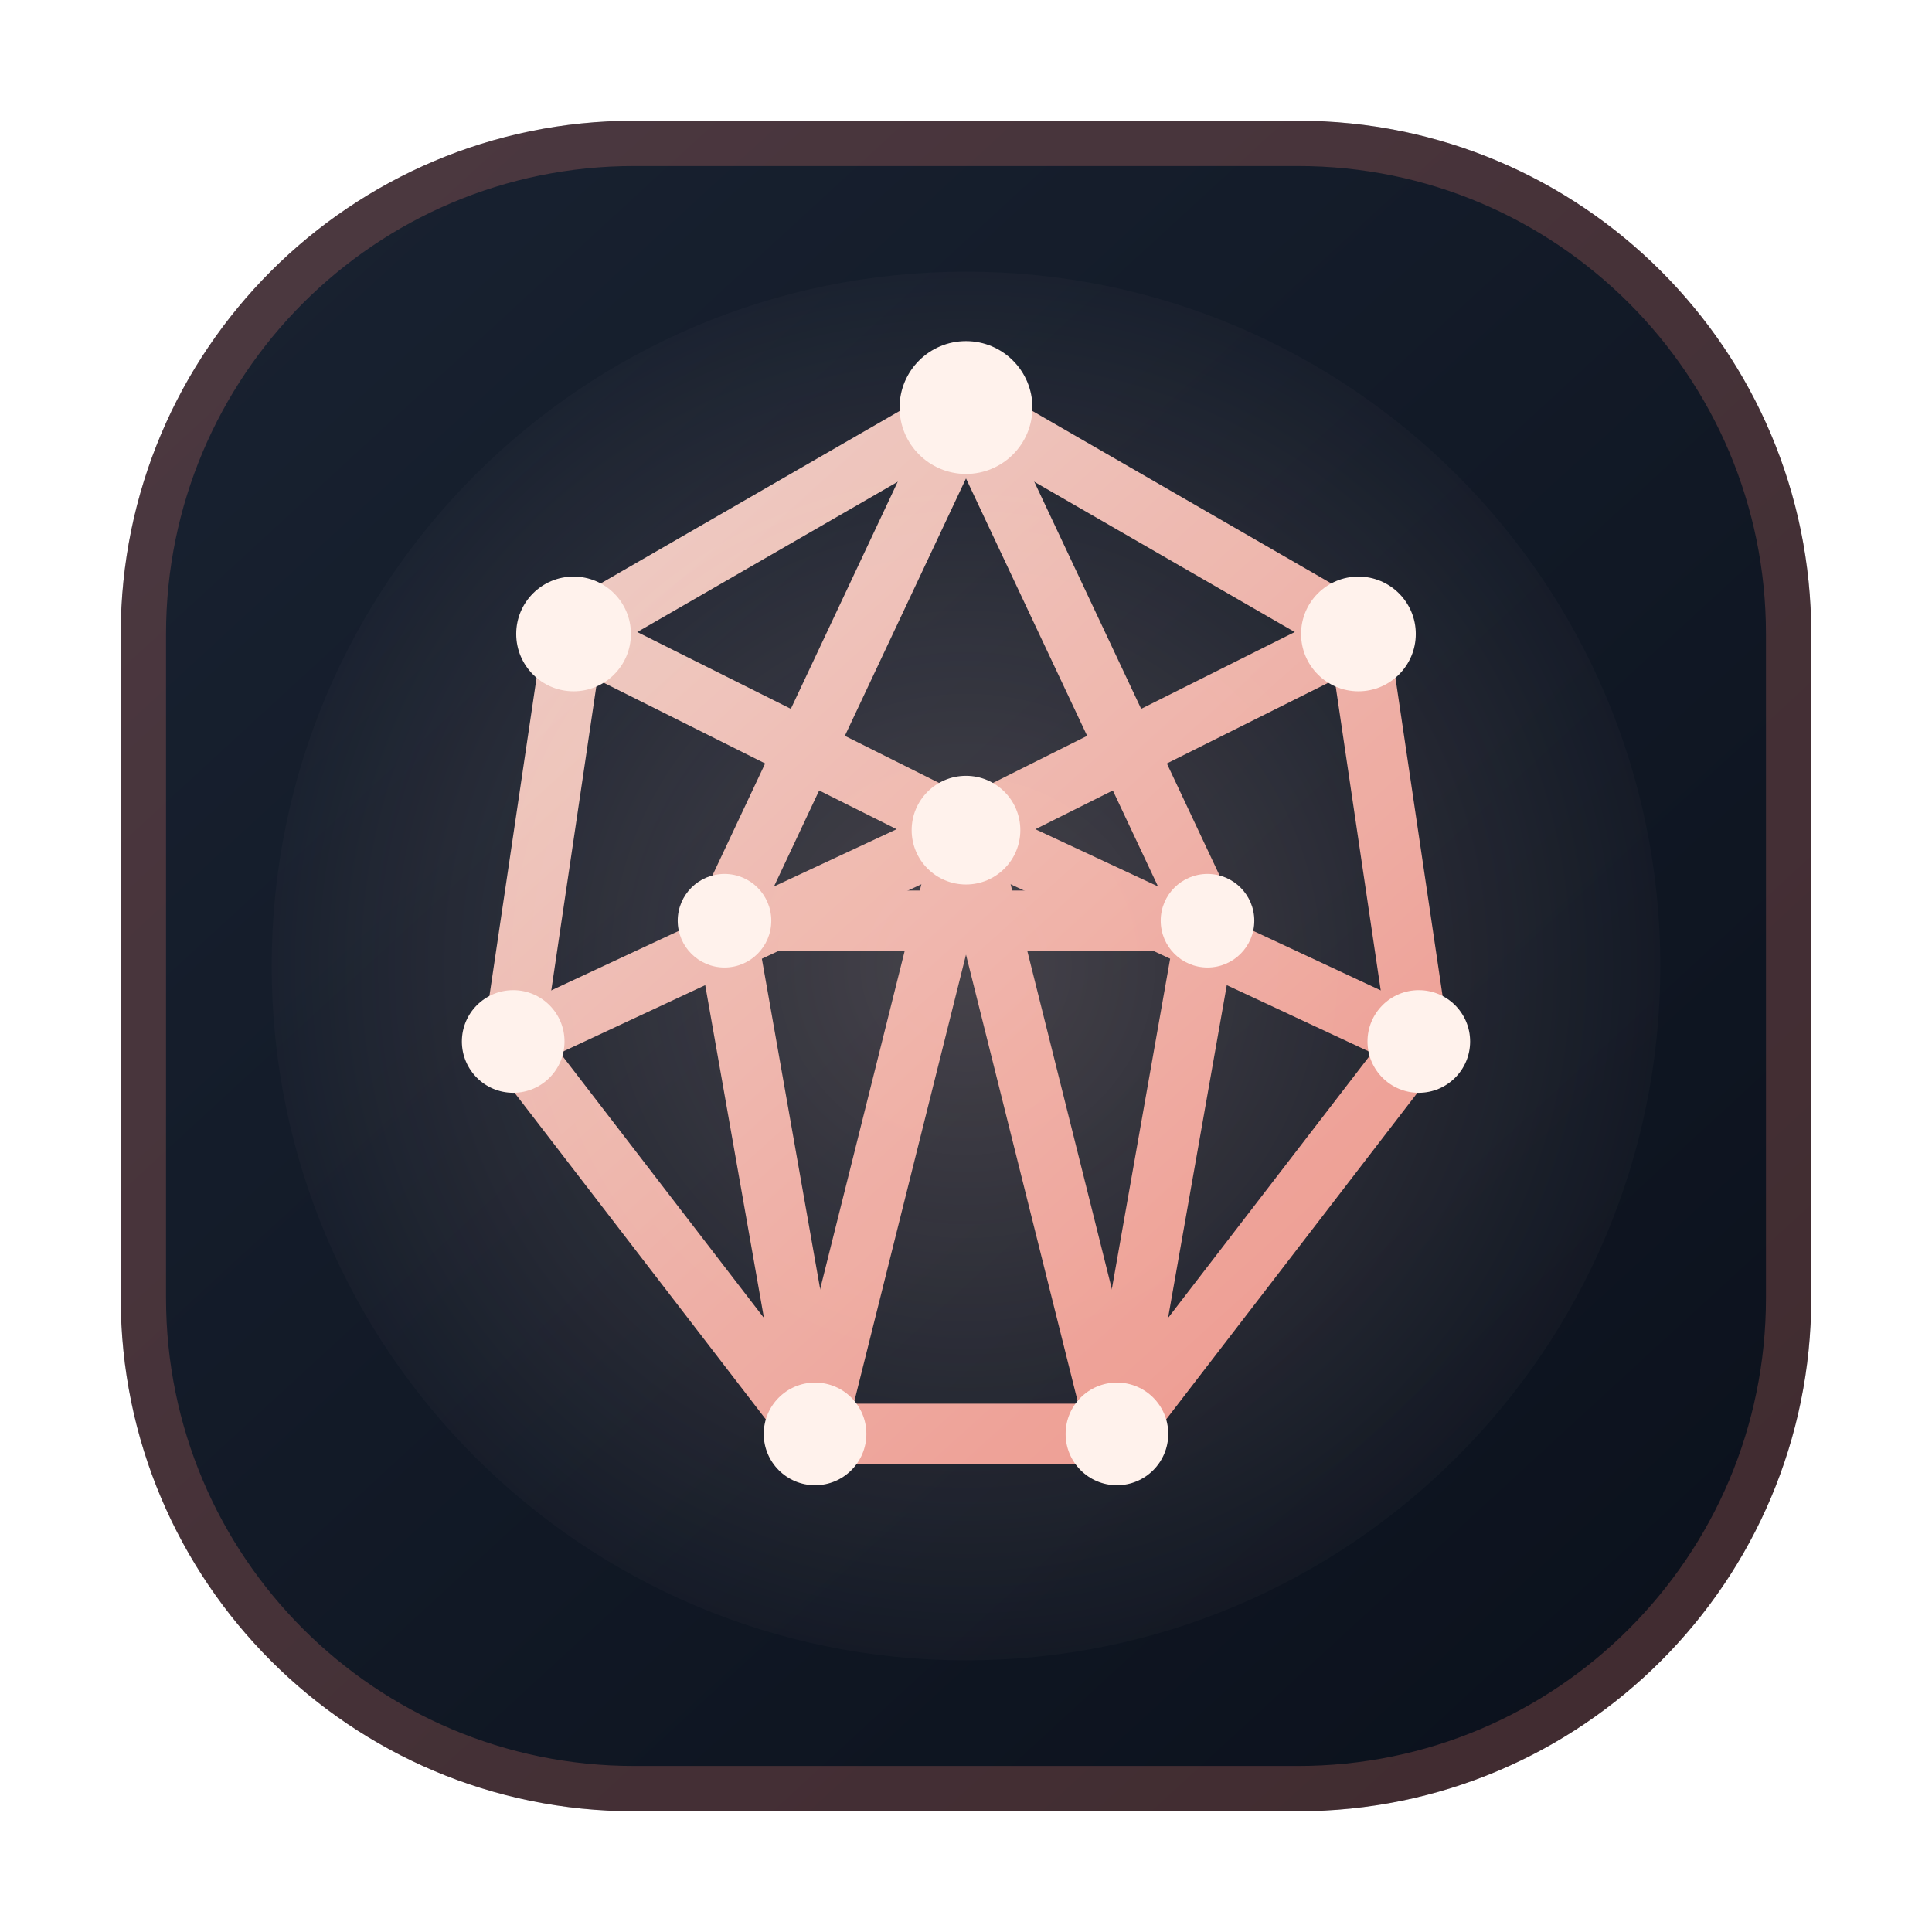
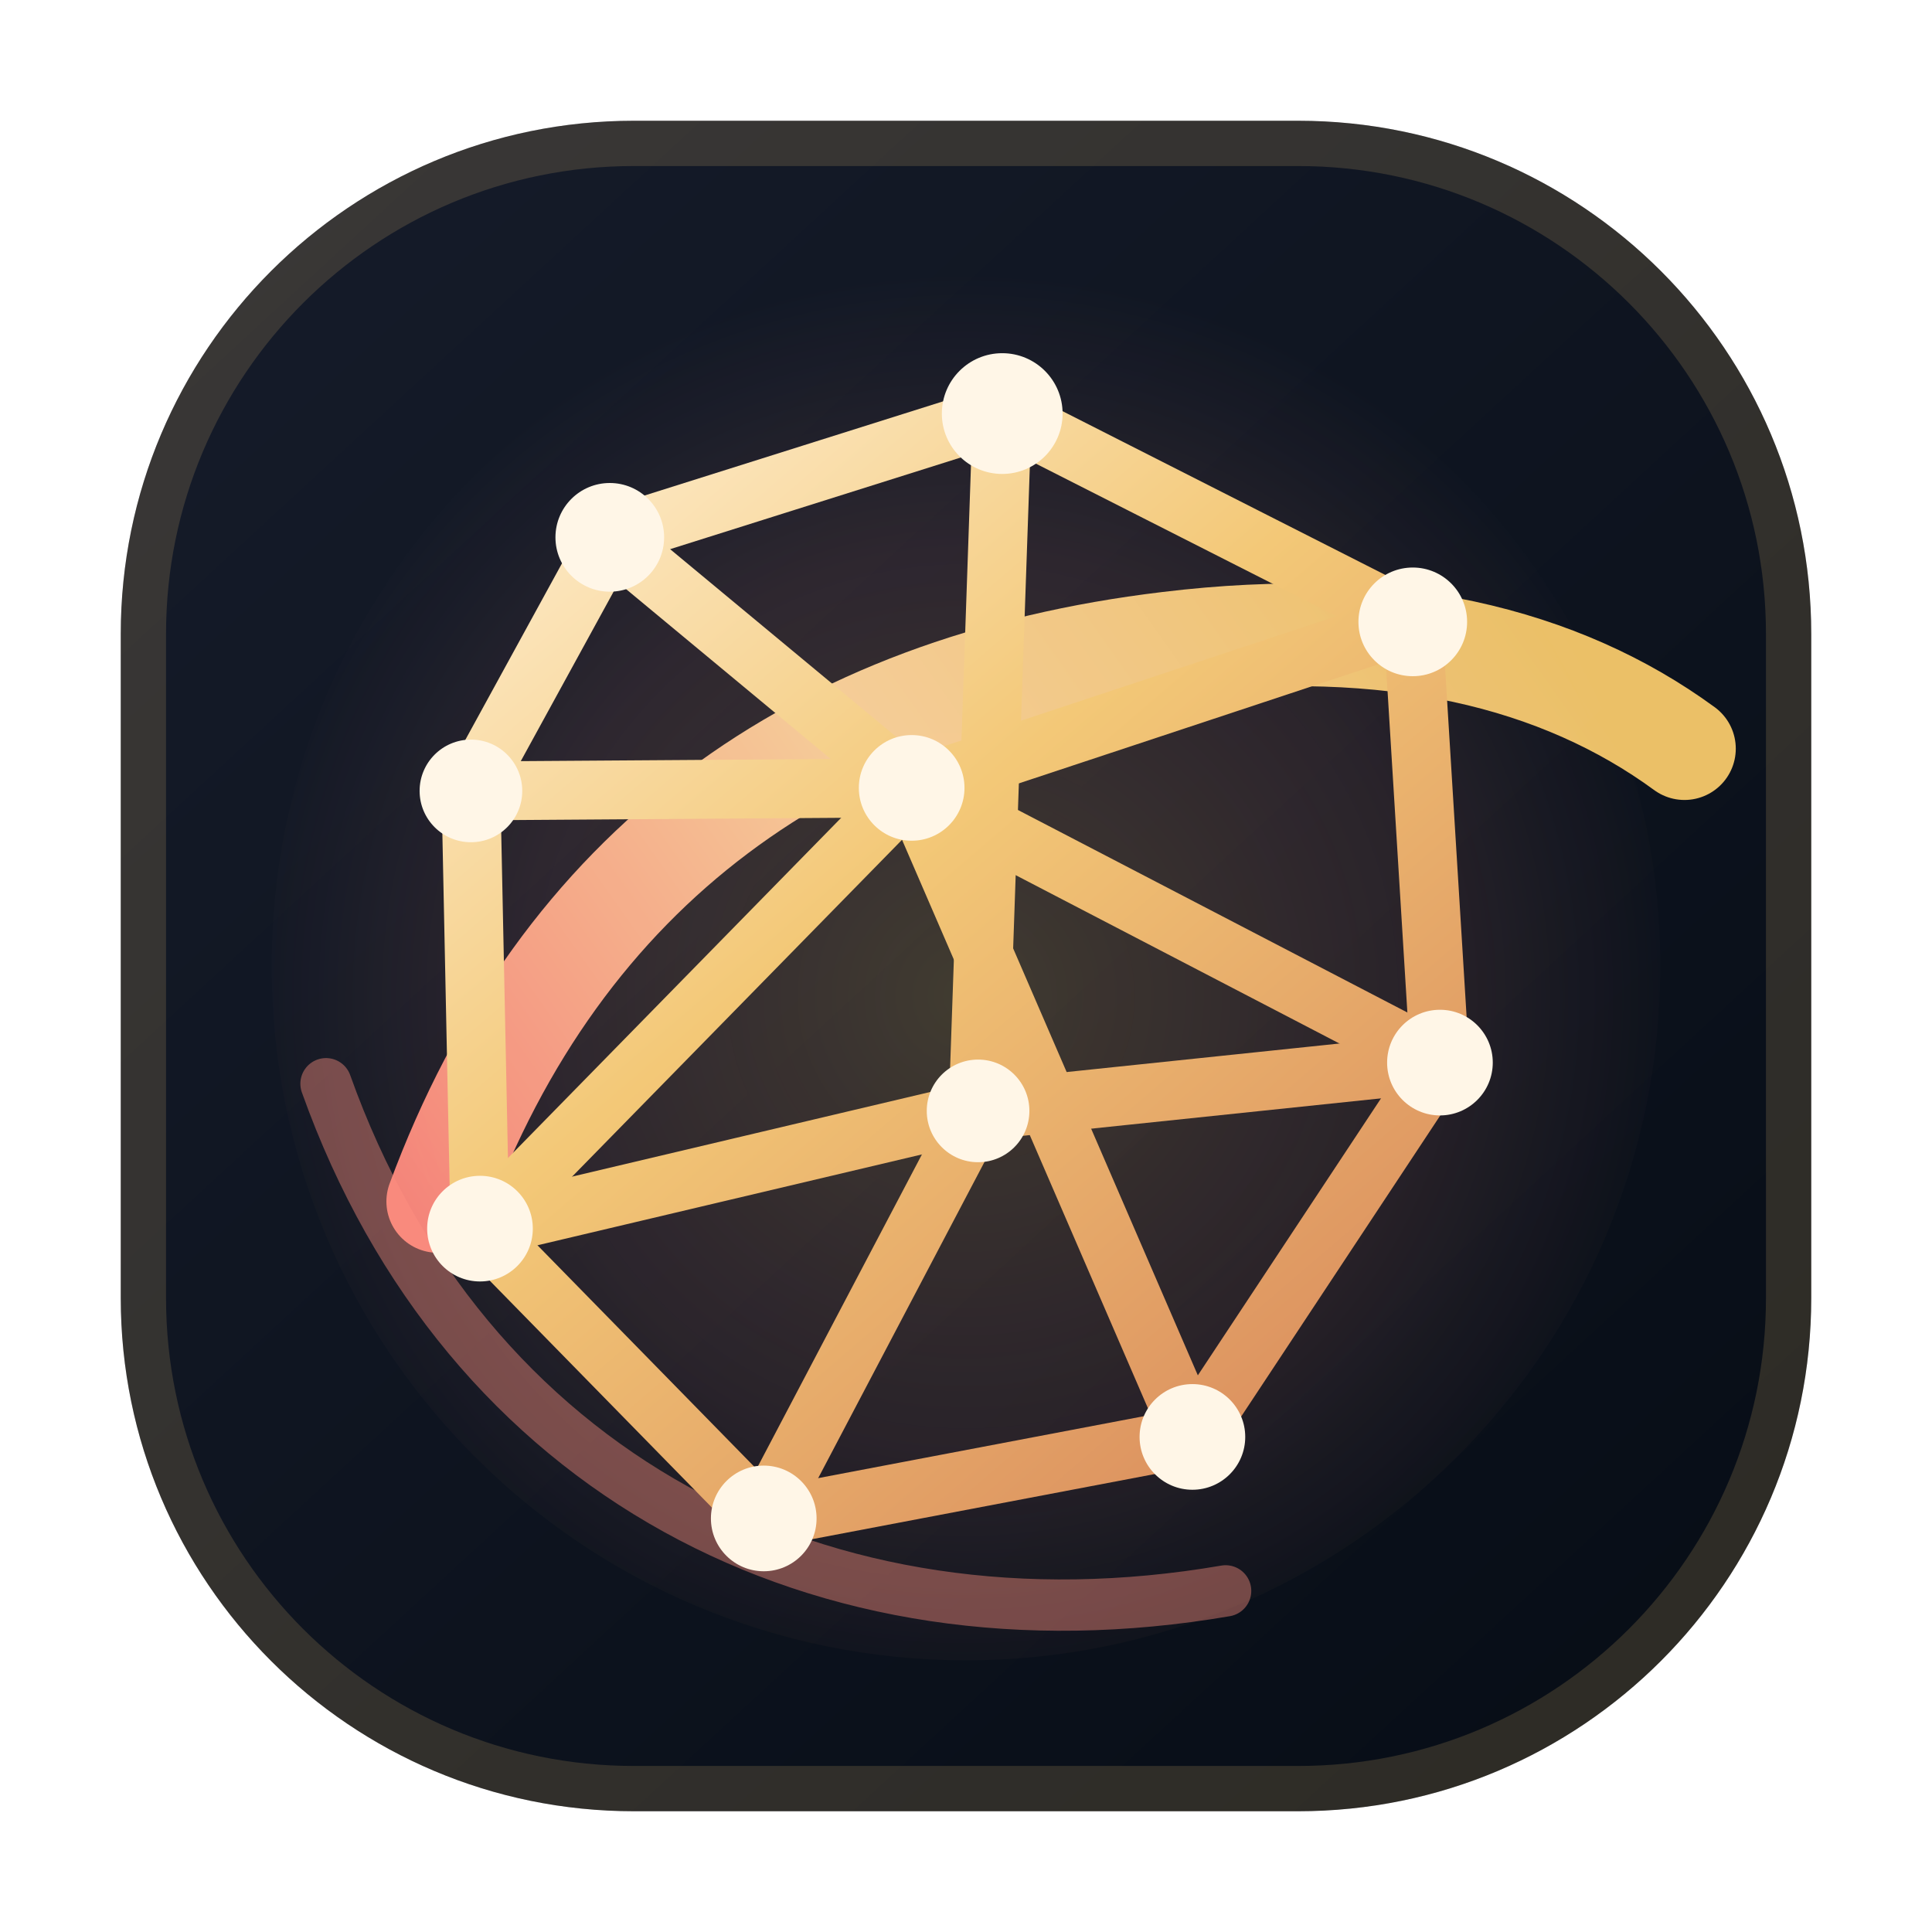
<svg xmlns="http://www.w3.org/2000/svg" viewBox="0 0 64 64" fill="none">
  <defs>
-     <linearGradient id="bg" x1="10" y1="8" x2="56" y2="58" gradientUnits="userSpaceOnUse">
-       <stop stop-color="#182130" />
-       <stop offset="1" stop-color="#0B111C" />
+     <linearGradient id="bg" x1="9" y1="7" x2="56" y2="58" gradientUnits="userSpaceOnUse">
+       <stop stop-color="#151b29" />
+       <stop offset="1" stop-color="#070d16" />
    </linearGradient>
-     <linearGradient id="stroke" x1="14" y1="10" x2="52" y2="52" gradientUnits="userSpaceOnUse">
-       <stop stop-color="#FFE6DD" />
-       <stop offset="1" stop-color="#FF978A" />
+     <linearGradient id="shell" x1="16" y1="13" x2="46" y2="48" gradientUnits="userSpaceOnUse">
+       <stop stop-color="#FFF0D6" />
+       <stop offset="0.45" stop-color="#F3C877" />
+       <stop offset="1" stop-color="#D98A5C" />
    </linearGradient>
-     <radialGradient id="glow" cx="0" cy="0" r="1" gradientUnits="userSpaceOnUse" gradientTransform="translate(32 32) rotate(90) scale(26)">
-       <stop stop-color="#FFD5C9" stop-opacity=".22" />
-       <stop offset="1" stop-color="#FFD5C9" stop-opacity="0" />
+     <linearGradient id="orbit" x1="15" y1="42" x2="49" y2="18" gradientUnits="userSpaceOnUse">
+       <stop stop-color="#FF8B7E" />
+       <stop offset="0.5" stop-color="#FFD59E" />
+       <stop offset="1" stop-color="#F6C86B" />
+     </linearGradient>
+     <radialGradient id="glow" cx="0" cy="0" r="1" gradientUnits="userSpaceOnUse" gradientTransform="translate(32 33) rotate(90) scale(24)">
+       <stop stop-color="#F6C86B" stop-opacity=".22" />
+       <stop offset=".62" stop-color="#FF9C87" stop-opacity=".12" />
+       <stop offset="1" stop-color="#FF9C87" stop-opacity="0" />
    </radialGradient>
  </defs>
  <rect x="4" y="4" width="56" height="56" rx="17" fill="url(#bg)" />
-   <rect x="4.75" y="4.75" width="54.5" height="54.5" rx="16.25" stroke="#FF8A7A" stroke-opacity=".22" stroke-width="1.5" />
+   <rect x="4.75" y="4.75" width="54.5" height="54.5" rx="16.25" stroke="#F7C97A" stroke-opacity=".16" stroke-width="1.5" />
  <circle cx="32" cy="32" r="23" fill="url(#glow)" />
-   <g stroke="url(#stroke)" stroke-width="2" stroke-linecap="round" stroke-linejoin="round" opacity=".92">
-     <path d="M32 13.5L19 21L17 34.5L27 47.5H37L47 34.5L45 21L32 13.5Z" />
-     <path d="M19 21L32 27.5L45 21" />
-     <path d="M17 34.5L32 27.5L47 34.5" />
-     <path d="M27 47.5L32 27.5L37 47.5" />
-     <path d="M32 13.5L24 30.5L27 47.5" />
-     <path d="M32 13.5L40 30.5L37 47.5" />
-     <path d="M24 30.5H40" />
+   <path d="M14.5 39.8C18.6 28.7 27 22.7 38.7 21.3C46.1 20.4 51.7 21.8 55.8 24.8" stroke="url(#orbit)" stroke-width="3.4" stroke-linecap="round" opacity=".95" />
+   <path d="M10.8 35.9C15.4 48.8 27.2 55 40.6 52.7" stroke="#FF9182" stroke-opacity=".42" stroke-width="1.7" stroke-linecap="round" />
+   <g stroke="url(#shell)" stroke-width="1.95" stroke-linecap="round" stroke-linejoin="round">
+     <path d="M20.2 17.8L33.2 13.7L46.8 20.6L47.7 35.2L39.5 47.6L25.3 50.3L15.9 40.7L15.6 26.2L20.2 17.8Z" />
+     <path d="M20.2 17.8L30.2 26.1L46.8 20.6" />
+     <path d="M15.6 26.2L30.2 26.1L47.7 35.2" />
+     <path d="M15.9 40.7L30.2 26.1L39.5 47.6" />
+     <path d="M25.3 50.3L32.4 36.8L47.7 35.2" />
+     <path d="M33.2 13.7L32.4 36.8L15.9 40.7" />
  </g>
-   <g fill="#FFF2EC">
-     <circle cx="32" cy="13.5" r="2.2" />
-     <circle cx="19" cy="21" r="1.9" />
-     <circle cx="45" cy="21" r="1.9" />
-     <circle cx="17" cy="34.5" r="1.7" />
-     <circle cx="47" cy="34.5" r="1.7" />
-     <circle cx="27" cy="47.5" r="1.7" />
-     <circle cx="37" cy="47.5" r="1.7" />
-     <circle cx="32" cy="27.5" r="1.8" />
-     <circle cx="24" cy="30.5" r="1.55" />
-     <circle cx="40" cy="30.5" r="1.55" />
+   <g fill="#FFF6E7">
+     <circle cx="20.2" cy="17.8" r="1.8" />
+     <circle cx="33.2" cy="13.7" r="2" />
+     <circle cx="46.8" cy="20.6" r="1.8" />
+     <circle cx="47.7" cy="35.2" r="1.75" />
+     <circle cx="39.5" cy="47.6" r="1.75" />
+     <circle cx="25.3" cy="50.3" r="1.75" />
+     <circle cx="15.9" cy="40.7" r="1.75" />
+     <circle cx="15.6" cy="26.2" r="1.7" />
+     <circle cx="30.2" cy="26.1" r="1.75" />
+     <circle cx="32.4" cy="36.8" r="1.7" />
  </g>
</svg>
